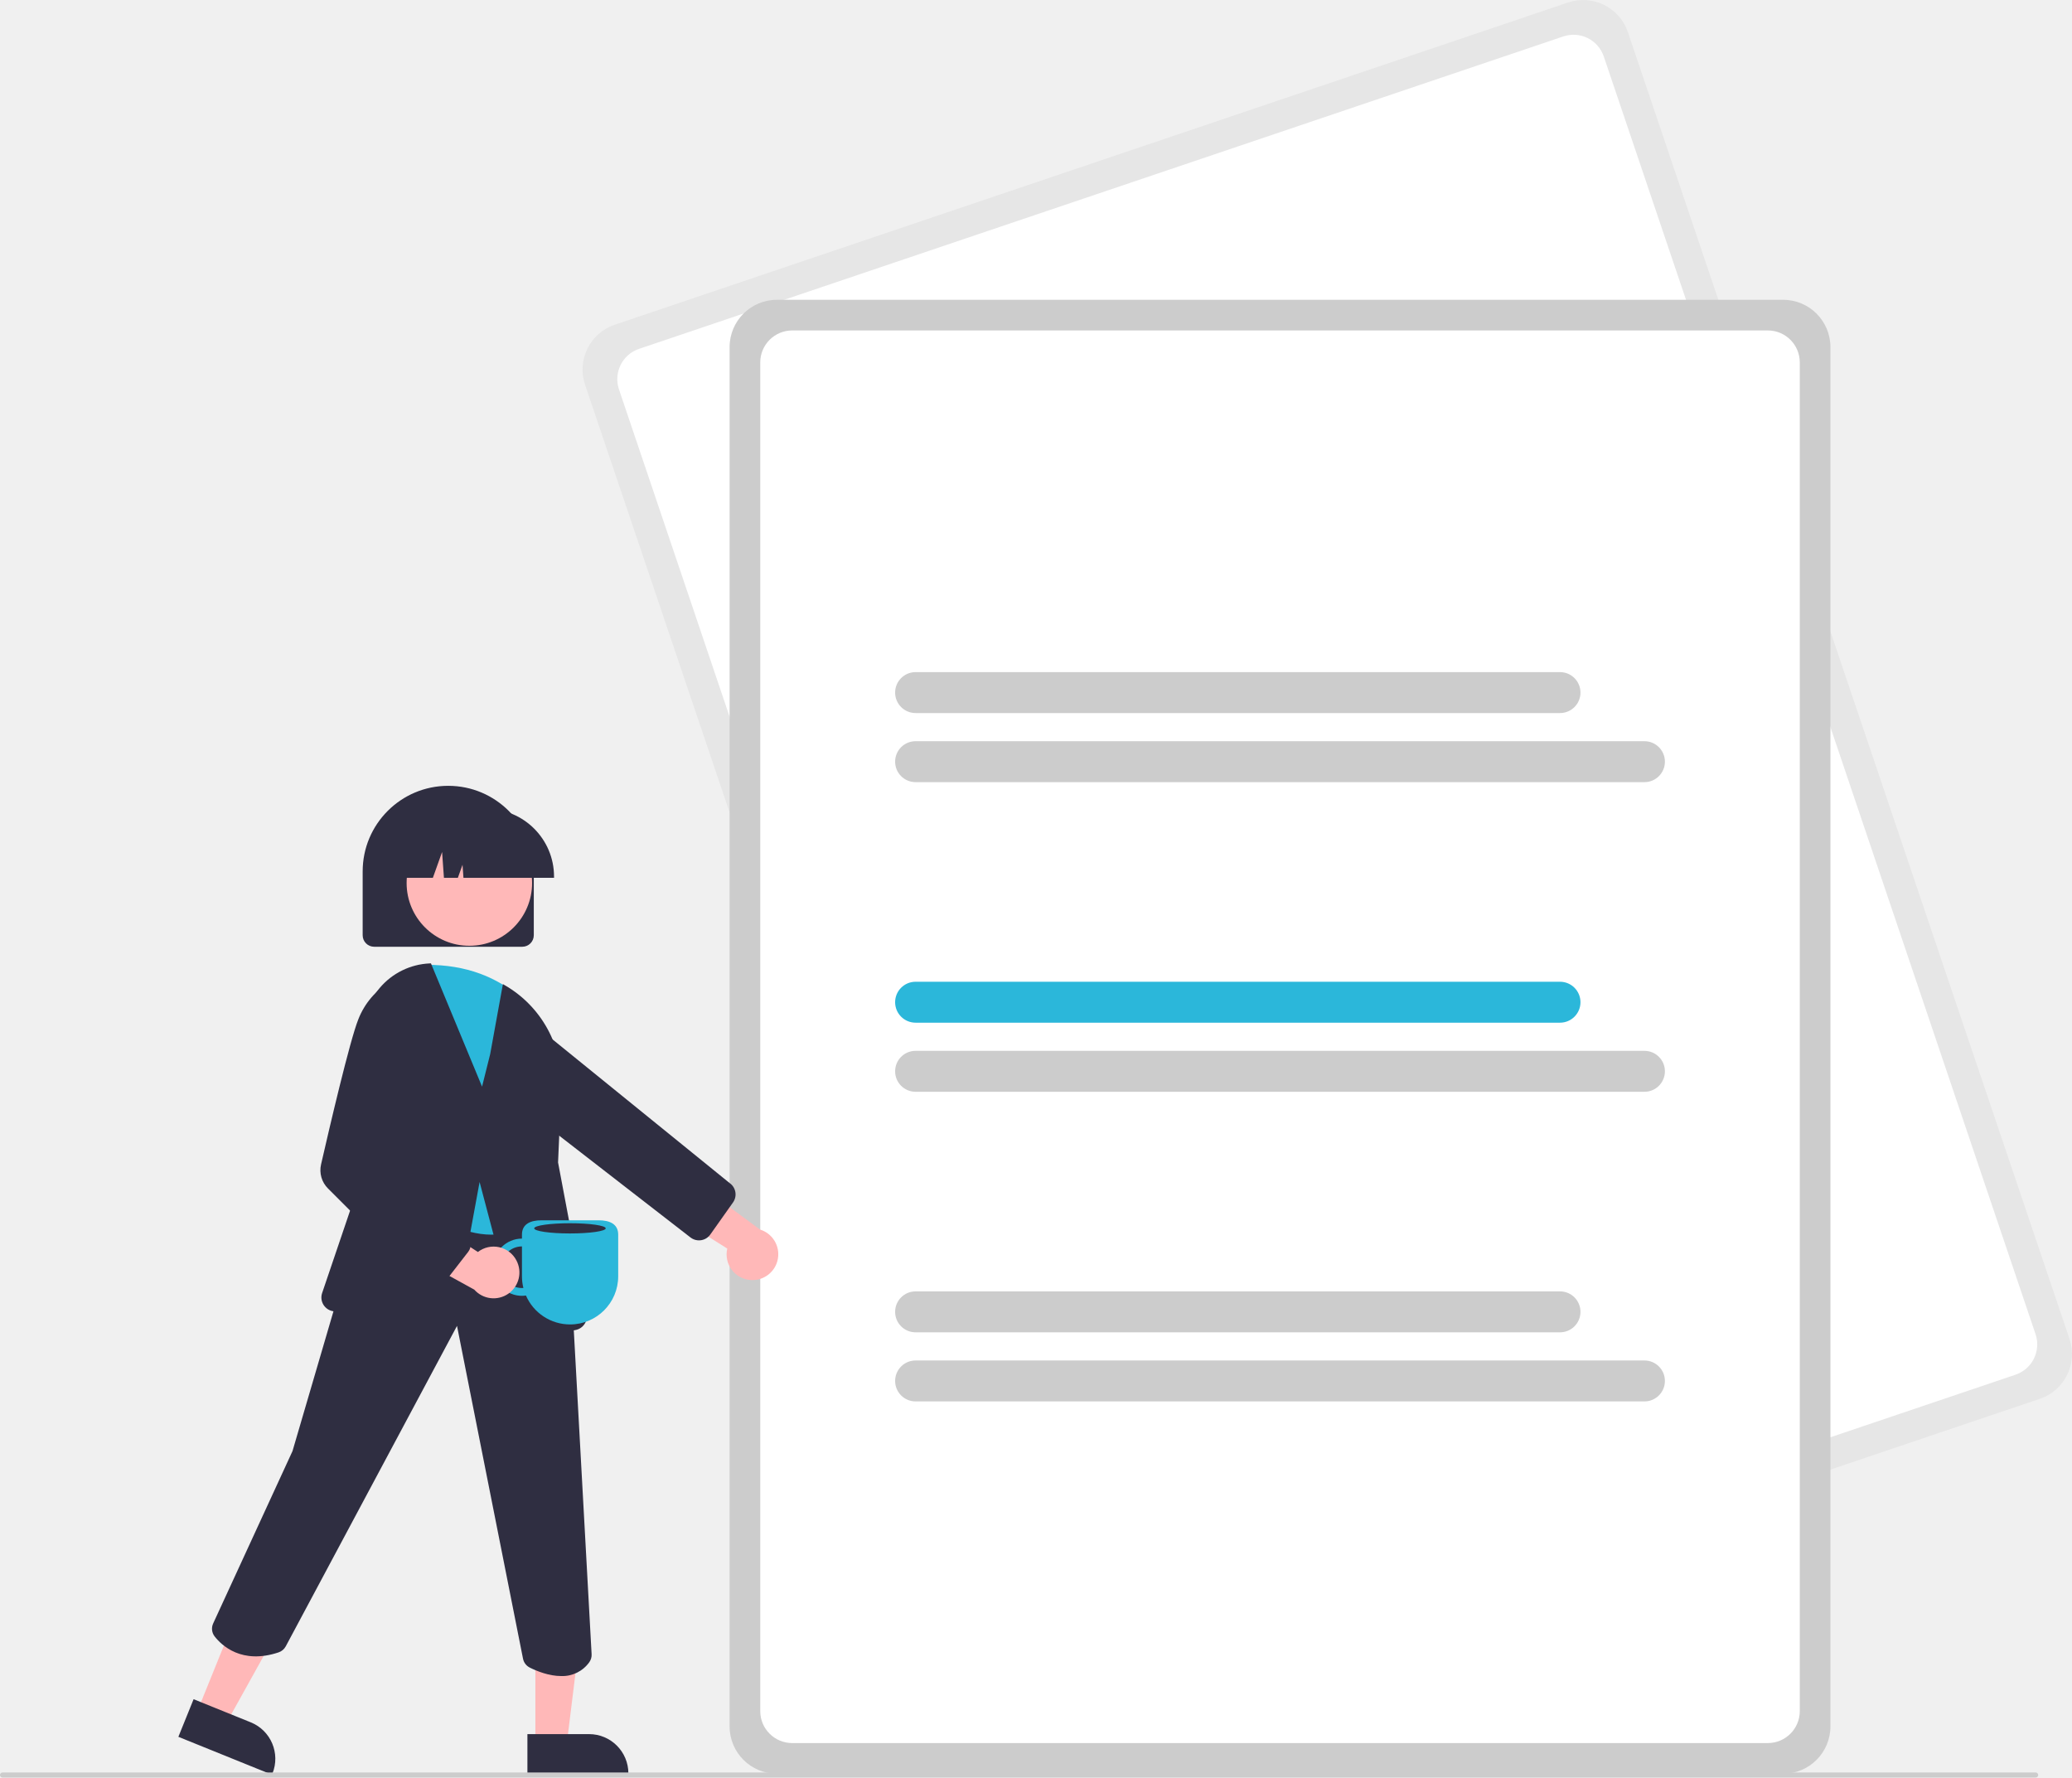
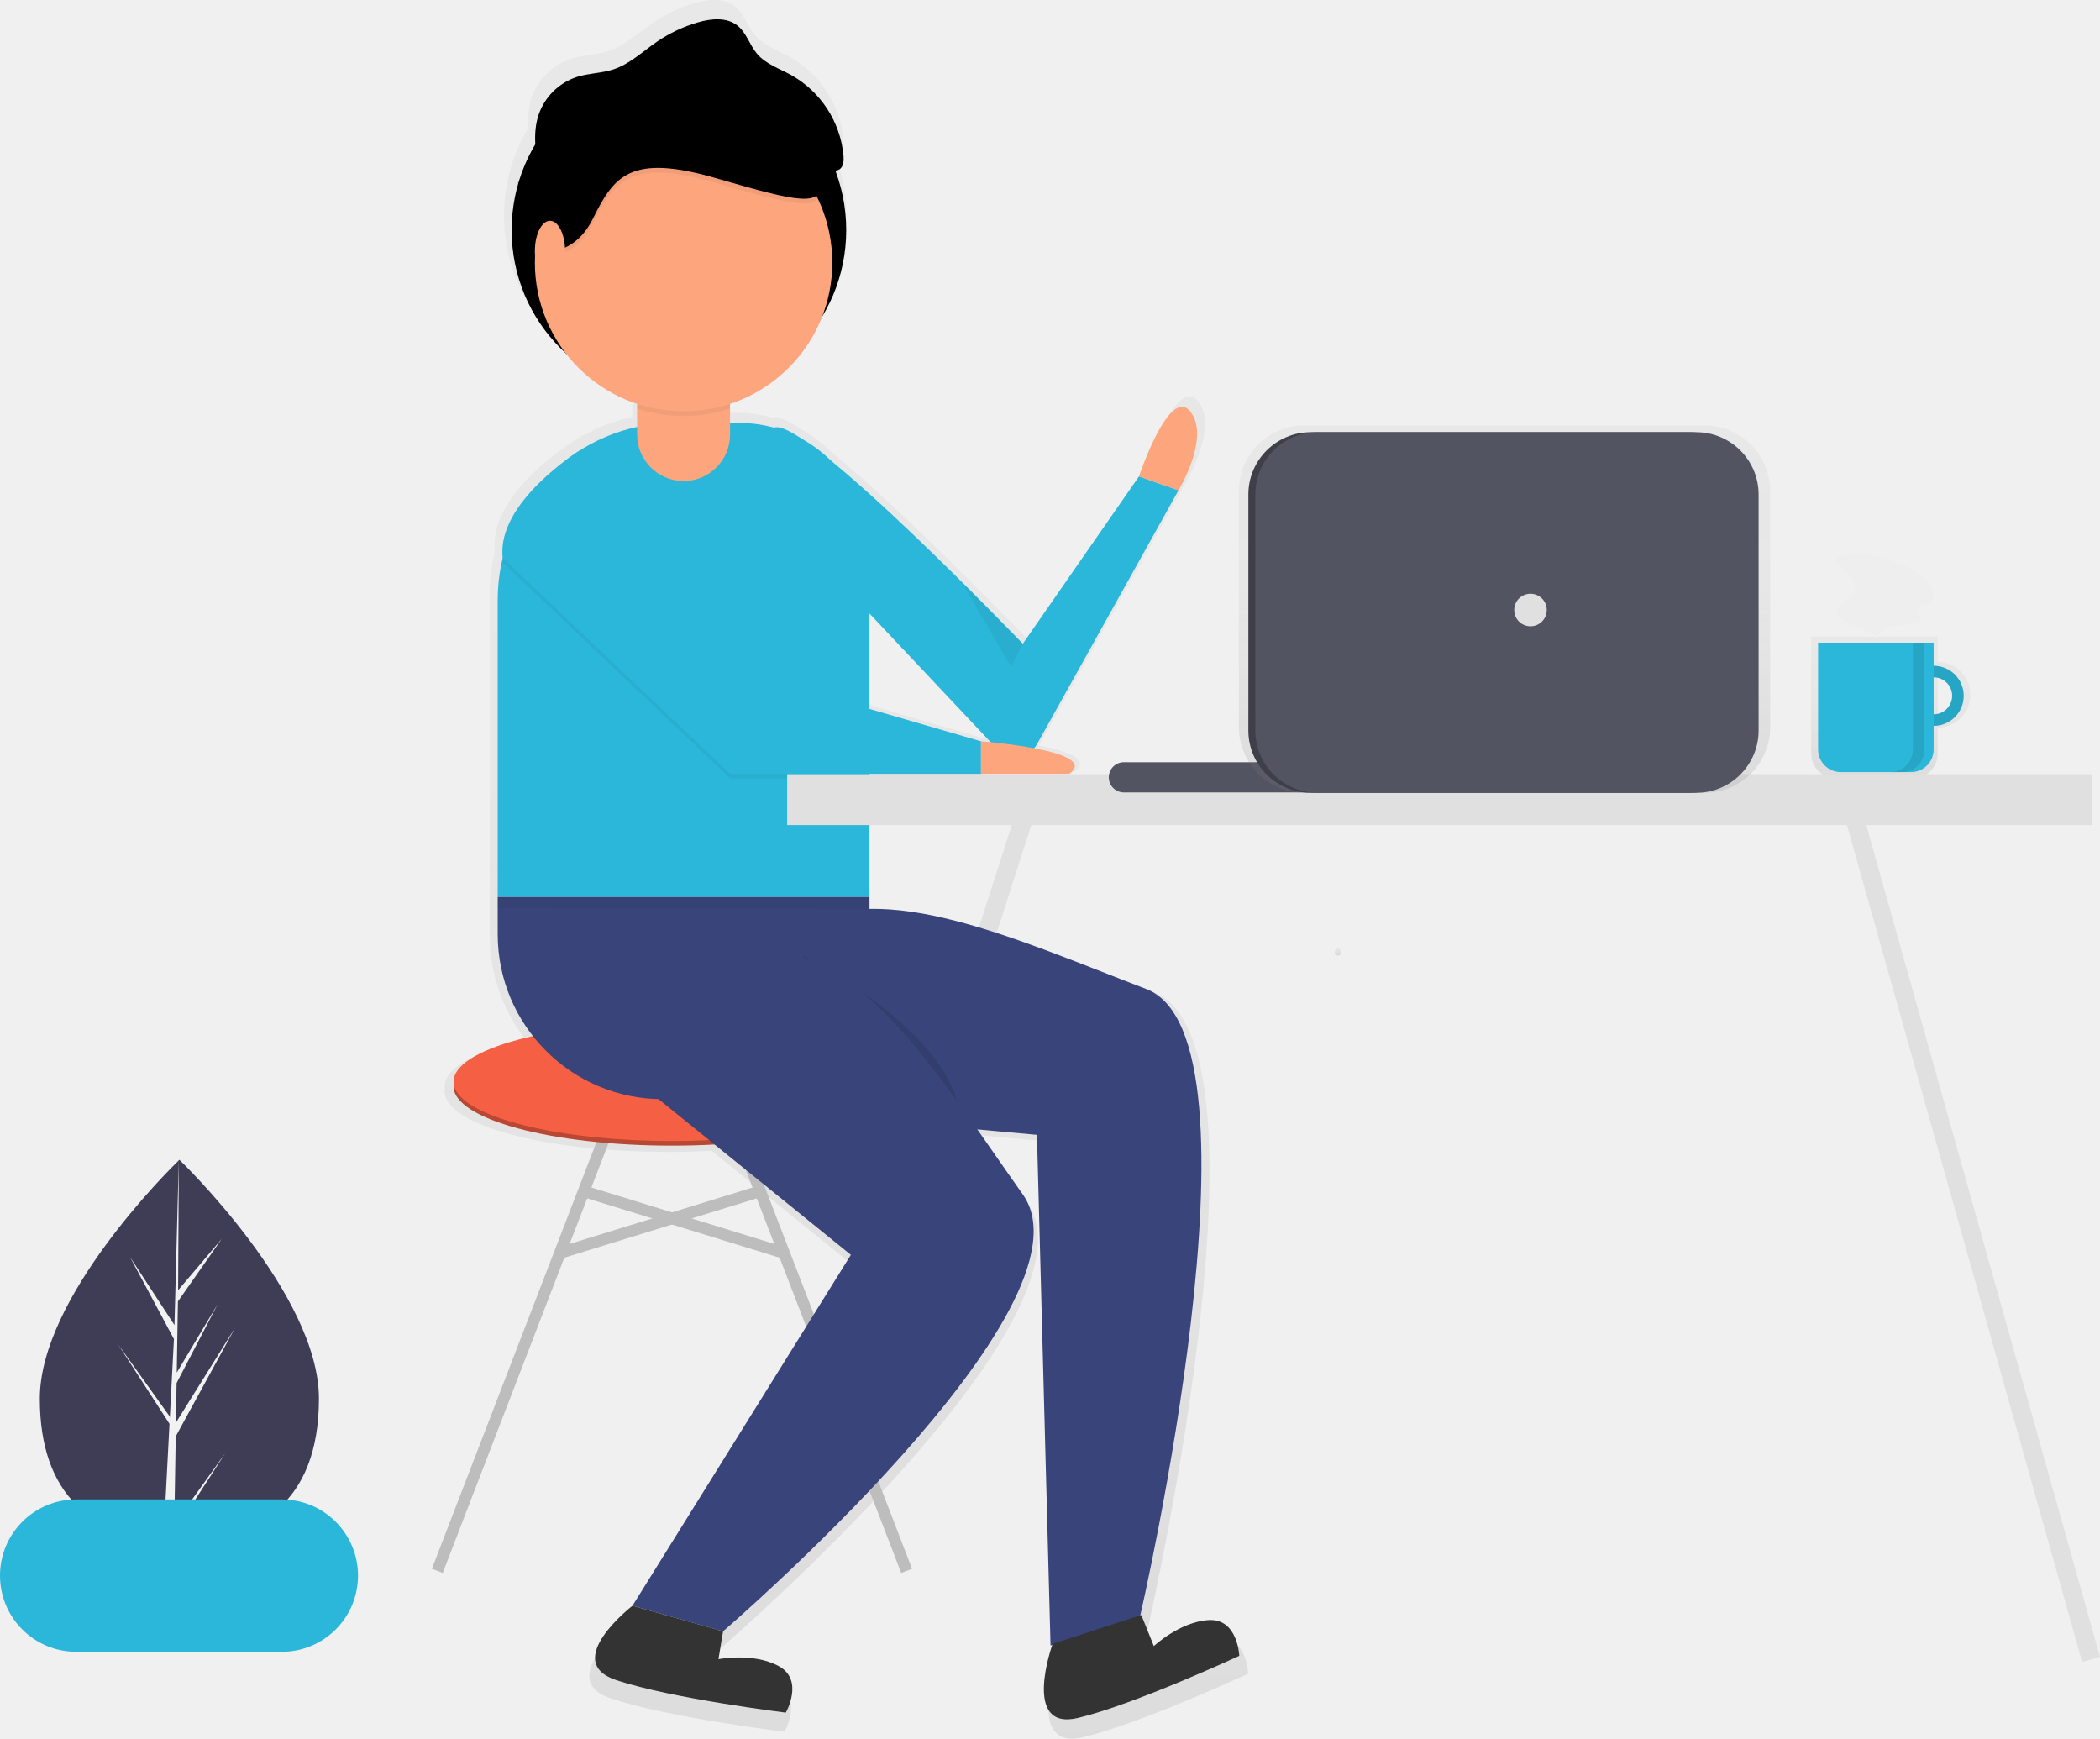
- <svg xmlns="http://www.w3.org/2000/svg" id="a966dfac-cae6-4172-a83b-9370cd4b99d4" data-name="Layer 1" width="811.233" height="695.863" viewBox="0 0 811.233 695.863">
-   <path d="M993.038,649.668,619.78,775.82a18.521,18.521,0,0,1-23.449-11.603L423.433,252.644A18.521,18.521,0,0,1,435.036,229.195L808.294,103.044a18.521,18.521,0,0,1,23.449,11.603l172.898,511.572A18.521,18.521,0,0,1,993.038,649.668Z" transform="translate(-194.3834 -102.0683)" fill="#e6e6e6" />
-   <path d="M983.512,640.221,621.622,762.53a12.514,12.514,0,0,1-15.844-7.84L436.722,254.486a12.514,12.514,0,0,1,7.84-15.844L806.452,116.333a12.514,12.514,0,0,1,15.844,7.84L991.352,624.377A12.514,12.514,0,0,1,983.512,640.221Z" transform="translate(-194.3834 -102.0683)" fill="#fff" />
-   <path d="M892.537,796.432h-394a18.521,18.521,0,0,1-18.5-18.5v-540a18.521,18.521,0,0,1,18.5-18.5h394a18.521,18.521,0,0,1,18.5,18.5v540A18.521,18.521,0,0,1,892.537,796.432Z" transform="translate(-194.3834 -102.0683)" fill="#ccc" />
-   <path d="M886.537,784.432h-382a12.514,12.514,0,0,1-12.5-12.5v-528a12.514,12.514,0,0,1,12.5-12.5h382a12.514,12.514,0,0,1,12.5,12.5v528A12.514,12.514,0,0,1,886.537,784.432Z" transform="translate(-194.3834 -102.0683)" fill="#fff" />
-   <path d="M805.159,381.209H552.857a8.014,8.014,0,0,1,0-16.028H805.159a8.014,8.014,0,1,1,0,16.028Z" transform="translate(-194.3834 -102.0683)" fill="#ccc" />
-   <path d="M838.217,408.256H552.857a8.014,8.014,0,1,1,0-16.028h285.36a8.014,8.014,0,0,1,0,16.028Z" transform="translate(-194.3834 -102.0683)" fill="#ccc" />
-   <path d="M805.159,502.422H552.857a8.014,8.014,0,0,1,0-16.028H805.159a8.014,8.014,0,1,1,0,16.028Z" transform="translate(-194.3834 -102.0683)" fill="#2bb7da" />
-   <path d="M838.217,529.47H552.857a8.014,8.014,0,0,1,0-16.028h285.36a8.014,8.014,0,0,1,0,16.028Z" transform="translate(-194.3834 -102.0683)" fill="#ccc" />
-   <path d="M805.159,623.635H552.857a8.014,8.014,0,0,1,0-16.028H805.159a8.014,8.014,0,1,1,0,16.028Z" transform="translate(-194.3834 -102.0683)" fill="#ccc" />
-   <path d="M838.217,650.683H552.857a8.014,8.014,0,0,1,0-16.028h285.36a8.014,8.014,0,0,1,0,16.028Z" transform="translate(-194.3834 -102.0683)" fill="#ccc" />
-   <path d="M398.876,472.696h-58a4.505,4.505,0,0,1-4.5-4.5v-25a33.5,33.5,0,1,1,67,0v25A4.505,4.505,0,0,1,398.876,472.696Z" transform="translate(-194.3834 -102.0683)" fill="#2f2e41" />
-   <path d="M488.394,603.168a10.056,10.056,0,0,1-9.27-12.322l-30.225-19.063,16.917-7.659,26.109,19.277a10.11,10.11,0,0,1-3.531,19.767Z" transform="translate(-194.3834 -102.0683)" fill="#ffb8b8" />
-   <path d="M467.537,587.614a5.394,5.394,0,0,1-2.82-1.119L381.567,522.044l-10.721-19.067a10.578,10.578,0,0,1,.929-11.79h0a10.615,10.615,0,0,1,15.528-1.208l92.68,75.17a5.433,5.433,0,0,1,1.39,7.643l-8.885,12.547a5.391,5.391,0,0,1-3.638,2.237A5.532,5.532,0,0,1,467.537,587.614Z" transform="translate(-194.3834 -102.0683)" fill="#2f2e41" />
-   <polygon points="77.194 670.074 88.559 674.673 111.704 633.026 94.931 626.239 77.194 670.074" fill="#ffb8b8" />
-   <path d="M270.18,767.259l22.381,9.056.001 0A15.386,15.386,0,0,1,301.053,796.35l-.188.463-36.644-14.828Z" transform="translate(-194.3834 -102.0683)" fill="#2f2e41" />
-   <polygon points="209.619 682.861 221.879 682.86 227.712 635.572 209.617 635.573 209.619 682.861" fill="#ffb8b8" />
-   <path d="M400.876,780.927l24.144-.001h.001A15.386,15.386,0,0,1,440.407,796.312v.5l-39.531.001Z" transform="translate(-194.3834 -102.0683)" fill="#2f2e41" />
-   <path d="M414.103,758.196c-4.869,0-9.644-1.985-12.279-3.305a4.968,4.968,0,0,1-2.67-3.491L373.312,621.114,306.272,746.545a4.989,4.989,0,0,1-2.83,2.386c-14.439,4.825-22.313-2.766-25.029-6.253a4.912,4.912,0,0,1-.558-5.093l31.049-67.451,18.774-64.072,18.976-46.891.414.044,63.454,6.679,7.716,42.435,7.771,141.294a4.91,4.91,0,0,1-.908,3.159A12.933,12.933,0,0,1,414.103,758.196Z" transform="translate(-194.3834 -102.0683)" fill="#2f2e41" />
-   <circle cx="183.76" cy="345.686" r="24.561" fill="#ffb8b8" />
-   <path d="M386.685,585.401c-10.693,0-23.923-6.258-39.461-18.689l-.265-.212,10.986-86.664.513-.019c15.713-.568,28.5,3.422,39.087,12.226l.091.094,8.584,11.037.004.202,1.21,67.788-.031.096a21.576,21.576,0,0,1-13.786,13.158A23.936,23.936,0,0,1,386.685,585.401Z" transform="translate(-194.3834 -102.0683)" fill="#2bb7da" />
-   <path d="M402.5,625.916a5.461,5.461,0,0,1-5.264-4.049L382.156,564.777l-9.553,52.013a5.429,5.429,0,0,1-6.101,4.405l-41.6-5.805a5.439,5.439,0,0,1-4.399-7.134l21.043-62.021-4.711-36.338a27.21,27.21,0,0,1,25.851-30.684l.422-.017,20.009,48.257,3.182-12.729,4.98-27.399.744.431a44.271,44.271,0,0,1,22.114,40.356l-1.262,29.02L424.054,616.381a5.448,5.448,0,0,1-4.327,6.352L403.513,625.821A5.38,5.38,0,0,1,402.5,625.916Z" transform="translate(-194.3834 -102.0683)" fill="#2f2e41" />
-   <path d="M411.301,445.696H375.835l-.364-5.092-1.818,5.092h-5.461l-.721-10.092-3.604,10.092H353.301v-.5a26.53,26.53,0,0,1,26.5-26.5H384.801a26.53,26.53,0,0,1,26.5,26.5Z" transform="translate(-194.3834 -102.0683)" fill="#2f2e41" />
-   <path d="M991.383,797.932h-796a1,1,0,1,1,0-2h796a1,1,0,0,1,0,2Z" transform="translate(-194.3834 -102.0683)" fill="#ccc" />
-   <path d="M387.537,598.148a11.191,11.191,0,0,0,12.77,11.09A18.841,18.841,0,0,0,417.579,620.552h0a18.84,18.84,0,0,0,18.84-18.84V585.388c0-4.202-3.406-5.608-7.608-5.608H406.347c-4.202,0-7.608,1.406-7.608,5.608v1.558A11.215,11.215,0,0,0,387.537,598.148Zm3.055,0a8.156,8.156,0,0,1,8.147-8.147v11.711a18.873,18.873,0,0,0,.558,4.554c-.185.013-.369.028-.558.028A8.156,8.156,0,0,1,390.592,598.148Z" transform="translate(-194.3834 -102.0683)" fill="#2bb7da" />
-   <path d="M396.558,595.454a10.056,10.056,0,0,0-15.069-3.27l-29.953-19.489.114,18.569,28.426,15.66a10.11,10.11,0,0,0,16.481-11.47Z" transform="translate(-194.3834 -102.0683)" fill="#ffb8b8" />
-   <path d="M364.126,606.788a4.502,4.502,0,0,1-3.182-1.318l-38.14-38.14a10.086,10.086,0,0,1-2.717-9.432c3.265-14.273,11.22-48.376,14.579-56.773a29.676,29.676,0,0,1,12.859-14.979l.15-.075,12.075,2.231,1.064,37.244-14.586,31.255,31.014,29.277a4.484,4.484,0,0,1,.468,6.029l-10.027,12.938a4.503,4.503,0,0,1-3.274,1.735C364.314,606.785,364.22,606.788,364.126,606.788Z" transform="translate(-194.3834 -102.0683)" fill="#2f2e41" />
-   <ellipse cx="223.154" cy="480.863" rx="14" ry="2" fill="#2f2e41" />
+ <svg xmlns="http://www.w3.org/2000/svg" xmlns:xlink="http://www.w3.org/1999/xlink" id="a581a3db-2a43-4a80-ac9d-86c7ddaa56ac" data-name="Layer 1" width="903.822" height="748.215" viewBox="0 0 903.822 748.215">
+   <defs>
+     <linearGradient id="fbde297d-ab9b-4106-ad77-f89466c8290f" x1="963.632" y1="410.815" x2="963.632" y2="349.802" gradientUnits="userSpaceOnUse">
+       <stop offset="0" stop-color="gray" stop-opacity="0.25" />
+       <stop offset="0.535" stop-color="gray" stop-opacity="0.12" />
+       <stop offset="1" stop-color="gray" stop-opacity="0.1" />
+     </linearGradient>
+     <linearGradient id="b55aa966-9953-40ef-b933-2af4fb1d4bf9" x1="514.095" y1="824.108" x2="514.095" y2="75.892" xlink:href="#fbde297d-ab9b-4106-ad77-f89466c8290f" />
+     <linearGradient id="a395c18f-205e-4149-866b-9e6fd62c4f5f" x1="725.679" y1="487.075" x2="725.679" y2="484.075" xlink:href="#fbde297d-ab9b-4106-ad77-f89466c8290f" />
+     <linearGradient id="bfa05cfc-d7ec-49e0-8f8e-7dcb2e2661be" x1="647.539" y1="341.178" x2="647.539" y2="183.077" xlink:href="#fbde297d-ab9b-4106-ad77-f89466c8290f" />
+   </defs>
+   <path d="M287.076,677.787c0,45.239-26.894,61.036-60.068,61.036-.772,0-1.541-.008-2.304-.029-1.536-.033-3.06-.1-4.563-.209-29.942-2.117-53.204-18.728-53.204-60.799,0-43.535,55.626-98.472,59.822-102.551l.008-.004c.159-.159.242-.238.242-.238S287.076,632.544,287.076,677.787Z" transform="translate(-149.8033 -75.89238)" fill="#3f3d56" />
+   <path d="M224.817,731.902,246.789,701.204l-22.027,34.067-.058,3.524c-1.536-.033-3.06-.1-4.563-.209l2.367-45.26-.017-.351.042-.067.221-4.275L200.673,654.479l22.148,30.948.054.906,1.791-34.196-18.904-35.29,19.133,29.282,1.862-70.893.008-.242v.238l-.309,55.906,18.816-22.164-18.895,26.978-.497,30.618,17.572-29.383L225.806,671.078l-.276,17.021,25.508-40.901-25.604,46.842Z" transform="translate(-149.8033 -75.89238)" fill="#f2f2f2" />
+   <g opacity="0.7">
+     <path d="M983.788,360.697V349.802H929.312V400.192a10.623,10.623,0,0,0,10.623,10.623H973.165a10.623,10.623,0,0,0,10.623-10.623V389.025a14.164,14.164,0,0,0,0-28.327Zm0,22.88V366.145a8.716,8.716,0,1,1,0,17.432Z" transform="translate(-149.8033 -75.89238)" fill="url(#fbde297d-ab9b-4106-ad77-f89466c8290f)" />
+   </g>
+   <path d="M982.035,362.403a12.932,12.932,0,1,0,12.932,12.932A12.932,12.932,0,0,0,982.035,362.403Zm0,20.89a7.958,7.958,0,1,1,7.958-7.958A7.958,7.958,0,0,1,982.035,383.293Z" transform="translate(-149.8033 -75.89238)" fill="#2bb7da" />
+   <path d="M982.035,362.403a12.932,12.932,0,1,0,12.932,12.932A12.932,12.932,0,0,0,982.035,362.403Zm0,20.89a7.958,7.958,0,1,1,7.958-7.958A7.958,7.958,0,0,1,982.035,383.293Z" transform="translate(-149.8033 -75.89238)" opacity="0.1" />
+   <path d="M782.493,276.563h49.739a0,0,0,0,1,0,0v45.957a9.75,9.75,0,0,1-9.75,9.75H792.243a9.75,9.75,0,0,1-9.75-9.75V276.563A0,0,0,0,1,782.493,276.563Z" fill="#2bb7da" />
+   <path d="M973.082,352.455v46.008a9.699,9.699,0,0,1-9.699,9.699h4.974a9.699,9.699,0,0,0,9.699-9.699V352.455Z" transform="translate(-149.8033 -75.89238)" opacity="0.1" />
+   <path d="M942.112,315.373a2.904,2.904,0,0,0-2.197,1.115c-.652,1.183.53,2.516,1.609,3.329,1.993,1.501,4.094,2.976,5.449,5.072s1.781,5.02.299,7.029c-1.934,2.622-6.548,3.187-6.994,6.414-.287,2.072,1.505,3.84,3.32,4.88,4.48,2.566,10.256,3.251,13.501,7.267,1.342-2.761,4.345-4.356,7.338-5.038s6.103-.631,9.138-1.093a3.159,3.159,0,0,0,2.521-1.337c.848-1.722-1.569-3.786-.735-5.515.635-1.315,2.501-1.213,3.863-1.74,2.218-.858,3.133-3.713,2.504-6.007s-2.408-4.086-4.278-5.556c-5.04-3.961-11.101-6.29-17.231-7.965-2.851-.779-6.198-2.001-9.159-2.119C948.201,313.996,944.941,314.889,942.112,315.373Z" transform="translate(-149.8033 -75.89238)" fill="#eee" />
+   <line x1="443.209" y1="344.016" x2="339.209" y2="668.016" fill="none" stroke="#e0e0e0" stroke-miterlimit="10" stroke-width="8" />
+   <g opacity="0.7">
+     <path d="M673.591,780.399c-12.793.742-24.189,11.459-24.189,11.459l-5.511-13.67-.45.146c2.692-11.785,57.466-254.719,2.634-275.663-42.133-16.093-86.824-36.008-121.838-35.26V410.022h49.089v-2.045H612.188c7.45-5.321-3.375-8.98-15.473-11.267a11.056,11.056,0,0,0,1.297-1.829L660.254,283.209s14.318-23.522,5.113-34.771-22.499,28.635-22.499,28.635L591.734,350.706s-51.609-53.79-84.439-80.541a57.469,57.469,0,0,0-12.221-9.237c-5.993-4.055-10.529-6.155-12.766-5.332-.023.008-.041.022-.064.031a57.287,57.287,0,0,0-15.276-2.077h-4.091v-8.391a65.608,65.608,0,0,0,40.526-38.401,73.695,73.695,0,0,0,5.84-64.168,4.258,4.258,0,0,0,1.722-.596c1.852-1.192,2.035-3.8,1.857-5.996A45.555,45.555,0,0,0,489.699,100.38c-5.182-2.833-11.116-4.786-14.937-9.289-3.283-3.869-4.663-9.281-8.636-12.438-4.72-3.751-11.538-3.106-17.33-1.432a63.058,63.058,0,0,0-18.088,8.536c-6.265,4.291-11.919,9.803-19.131,12.178-5.125,1.688-10.682,1.654-15.84,3.239A26.605,26.605,0,0,0,378.622,117.868a34.751,34.751,0,0,0-1.464,13.048,73.219,73.219,0,0,0-7.346,16.712c-.386.208-.774.412-1.156.627l1.121-.504a73.617,73.617,0,0,0,20.742,75.089,65.552,65.552,0,0,0,31.45,22.32V255.312a77.333,77.333,0,0,0-25.1,10.28l-.011-.013s-.653.404-1.77,1.155q-.168.113-.335.227c-7.568,5.136-32.926,23.903-32.069,44.183q-.05,1.169.013,2.346a77.975,77.975,0,0,0-2.089,17.883V478.541a72.275,72.275,0,0,0,15.511,44.826c-21.341,4.783-34.942,12.018-34.942,20.114a6.55,6.55,0,0,1,0,2.045c0,14.403,43.04,26.078,96.132,26.078,6.419,0,12.69-.172,18.757-.498l59.99,48.564-96.132,154.425S388.221,798.641,412.765,806.822,487.421,821.14,487.421,821.14s8.181-14.318-3.068-20.454-26.59-3.068-26.59-3.068l2.045-12.272s166.697-143.175,131.926-192.264c-6.652-9.391-13.305-19.081-20.014-28.62l26.242,2.391,5.971,224.757.747-.243c-1.499,4.415-12.101,37.74,11.399,32.1,25.158-6.037,70.933-27.332,70.933-27.332S686.384,779.657,673.591,780.399ZM573.326,393.659l-49.089-14.252V337.411l53.354,56.637C574.968,393.785,573.326,393.659,573.326,393.659Z" transform="translate(-149.8033 -75.89238)" fill="url(#b55aa966-9953-40ef-b933-2af4fb1d4bf9)" />
+   </g>
+   <circle cx="292.209" cy="99.016" r="72" />
+   <path d="M524.012,339.908,578.96,398.237a10.735,10.735,0,0,0,17.191-2.134l60.862-109.194-17-6-50,72s-93.867-97.837-107-93S524.012,339.908,524.012,339.908Z" transform="translate(-149.8033 -75.89238)" fill="#2bb7da" />
+   <line x1="269.209" y1="466.016" x2="188.209" y2="676.016" fill="none" stroke="#bdbdbd" stroke-miterlimit="10" stroke-width="5" />
+   <line x1="309.209" y1="466.016" x2="390.209" y2="676.016" fill="none" stroke="#bdbdbd" stroke-miterlimit="10" stroke-width="5" />
+   <ellipse cx="289.209" cy="467.516" rx="94" ry="25.5" fill="#b84733" />
+   <ellipse cx="289.209" cy="465.516" rx="94" ry="25.5" fill="#f55f44" />
+   <line x1="249.655" y1="512.154" x2="338.345" y2="539.484" fill="none" stroke="#bdbdbd" stroke-miterlimit="10" stroke-width="5" />
+   <line x1="328.763" y1="512.154" x2="240.073" y2="539.484" fill="none" stroke="#bdbdbd" stroke-miterlimit="10" stroke-width="5" />
+   <path d="M290.304,182.016h27.905a56,56,0,0,1,56,56v148a0,0,0,0,1,0,0h-160a0,0,0,0,1,0,0V258.111A76.095,76.095,0,0,1,290.304,182.016Z" fill="#2bb7da" />
+   <path d="M214.209,386.016h160a0,0,0,0,1,0,0v87a0,0,0,0,1,0,0h-89a71,71,0,0,1-71-71v-16A0,0,0,0,1,214.209,386.016Z" fill="#39447a" />
+   <path d="M366.173,317.948l97.839,92.961h108v-14l-93-27L399.459,271.668S363.334,293.987,366.173,317.948Z" transform="translate(-149.8033 -75.89238)" opacity="0.05" />
+   <path d="M366.173,315.948l97.839,92.961h108v-14l-93-27L399.459,269.668S363.334,291.987,366.173,315.948Z" transform="translate(-149.8033 -75.89238)" fill="#2bb7da" />
+   <path d="M572.012,394.908s52,4,38,14h-38Z" transform="translate(-149.8033 -75.89238)" fill="#fda57d" />
+   <path d="M640.012,280.908s13-39,22-28-5,34-5,34Z" transform="translate(-149.8033 -75.89238)" fill="#fda57d" />
+   <polygon points="214.209 386.016 214.209 390.683 374.209 391.016 374.209 386.016 214.209 386.016" opacity="0.05" />
+   <path d="M488.475,554.453l107.627,9.808,5.839,219.772L640.472,771.489s57.626-248.998,2.676-269.986-114.348-48.626-149.812-26.102S488.475,554.453,488.475,554.453Z" transform="translate(-149.8033 -75.89238)" fill="#39447a" />
+   <path d="M495.012,486.908s59,30,67,64" transform="translate(-149.8033 -75.89238)" opacity="0.1" />
+   <path d="M432.013,547.908l83.999,68-94,151,39,11s163-140,129-188-68-104-110-105S432.013,547.908,432.013,547.908Z" transform="translate(-149.8033 -75.89238)" fill="#39447a" />
+   <polygon points="414.209 251.016 435.209 287.016 440.209 277.016 414.209 251.016" opacity="0.05" />
+   <path d="M422.012,766.908s-31,24-7,32,73,14,73,14,8-14-3-20-26-3-26-3l2-12Z" transform="translate(-149.8033 -75.89238)" fill="#333" />
+   <path d="M602.835,783.323s-13.617,37.764,10.983,31.861,69.36-26.725,69.36-26.725-.615-16.113-13.123-15.387-23.653,11.204-23.653,11.204l-5.389-13.367Z" transform="translate(-149.8033 -75.89238)" fill="#333" />
+   <rect x="274.209" y="147.016" width="40" height="60" rx="20" fill="#fda57d" />
+   <path d="M444.012,224.908a20,20,0,0,0-20,20v6.795a64.006,64.006,0,0,0,40,0v-6.795A20,20,0,0,0,444.012,224.908Z" transform="translate(-149.8033 -75.89238)" opacity="0.05" />
+   <circle cx="294.209" cy="113.016" r="64" fill="#fda57d" />
+   <path d="M380.012,186.004s16,4.123,25-14.062,16-28.104,53-17.358,44.443,12.057,46.222,1.895c1.215-6.944-11.941-23.809-20.396-33.794-4.124-4.871-10.855-7.777-18.048-7.777H424.012l-25,11.572-19,16.532-4,22.318Z" transform="translate(-149.8033 -75.89238)" opacity="0.05" />
+   <path d="M380.012,184.004s16,4.123,25-14.062,16-28.104,53-17.358,44.443,12.057,46.222,1.895c1.215-6.944-11.941-23.809-20.396-33.794-4.124-4.871-10.855-7.777-18.048-7.777H424.012l-25,11.572-19,16.532-4,22.318Z" transform="translate(-149.8033 -75.89238)" />
+   <ellipse cx="236.709" cy="108.016" rx="6.5" ry="13" fill="#fda57d" />
+   <path d="M381.867,150.458c-1.483-8.371-2.94-17.162-.24-25.223a26.014,26.014,0,0,1,16.737-16.324c5.043-1.55,10.477-1.517,15.488-3.167,7.052-2.322,12.581-7.712,18.707-11.908a61.658,61.658,0,0,1,17.687-8.346c5.663-1.637,12.33-2.267,16.945,1.401,3.885,3.087,5.234,8.379,8.444,12.162,3.736,4.403,9.539,6.312,14.605,9.083a44.545,44.545,0,0,1,22.61,34.829c.175,2.147-.004,4.697-1.816,5.863a6.483,6.483,0,0,1-3.647.666c-25.579-.366-51.188-.733-76.661-3.081-7.919-.73-15.853-1.652-23.8-1.351a77.855,77.855,0,0,0-35.045,9.888" transform="translate(-149.8033 -75.89238)" />
+   <rect y="645.267" width="154.085" height="65.568" rx="32.784" fill="#2bb7da" />
+   <path d="M725.679,487.075a1.501,1.501,0,0,0,0-3,1.501,1.501,0,0,0,0,3Z" transform="translate(-149.8033 -75.89238)" fill="url(#a395c18f-205e-4149-866b-9e6fd62c4f5f)" />
+   <line x1="795.971" y1="344.016" x2="899.971" y2="714.108" fill="none" stroke="#e0e0e0" stroke-miterlimit="10" stroke-width="8" />
+   <rect x="338.787" y="333.178" width="561.606" height="21.885" fill="#e0e0e0" />
+   <rect x="477.209" y="328.016" width="92" height="13" rx="6.5" fill="#535461" />
+   <g opacity="0.7">
+     <rect x="533.209" y="183.077" width="228.659" height="158.101" rx="28.22" fill="url(#bfa05cfc-d7ec-49e0-8f8e-7dcb2e2661be)" />
+   </g>
+   <rect x="537.286" y="185.994" width="216.609" height="155.184" rx="26.835" fill="#3e3f49" />
+   <rect x="540.286" y="185.994" width="216.609" height="155.184" rx="26.835" fill="#535461" />
+   <circle cx="658.709" cy="262.516" r="7" fill="#e0e0e0" />
</svg>
